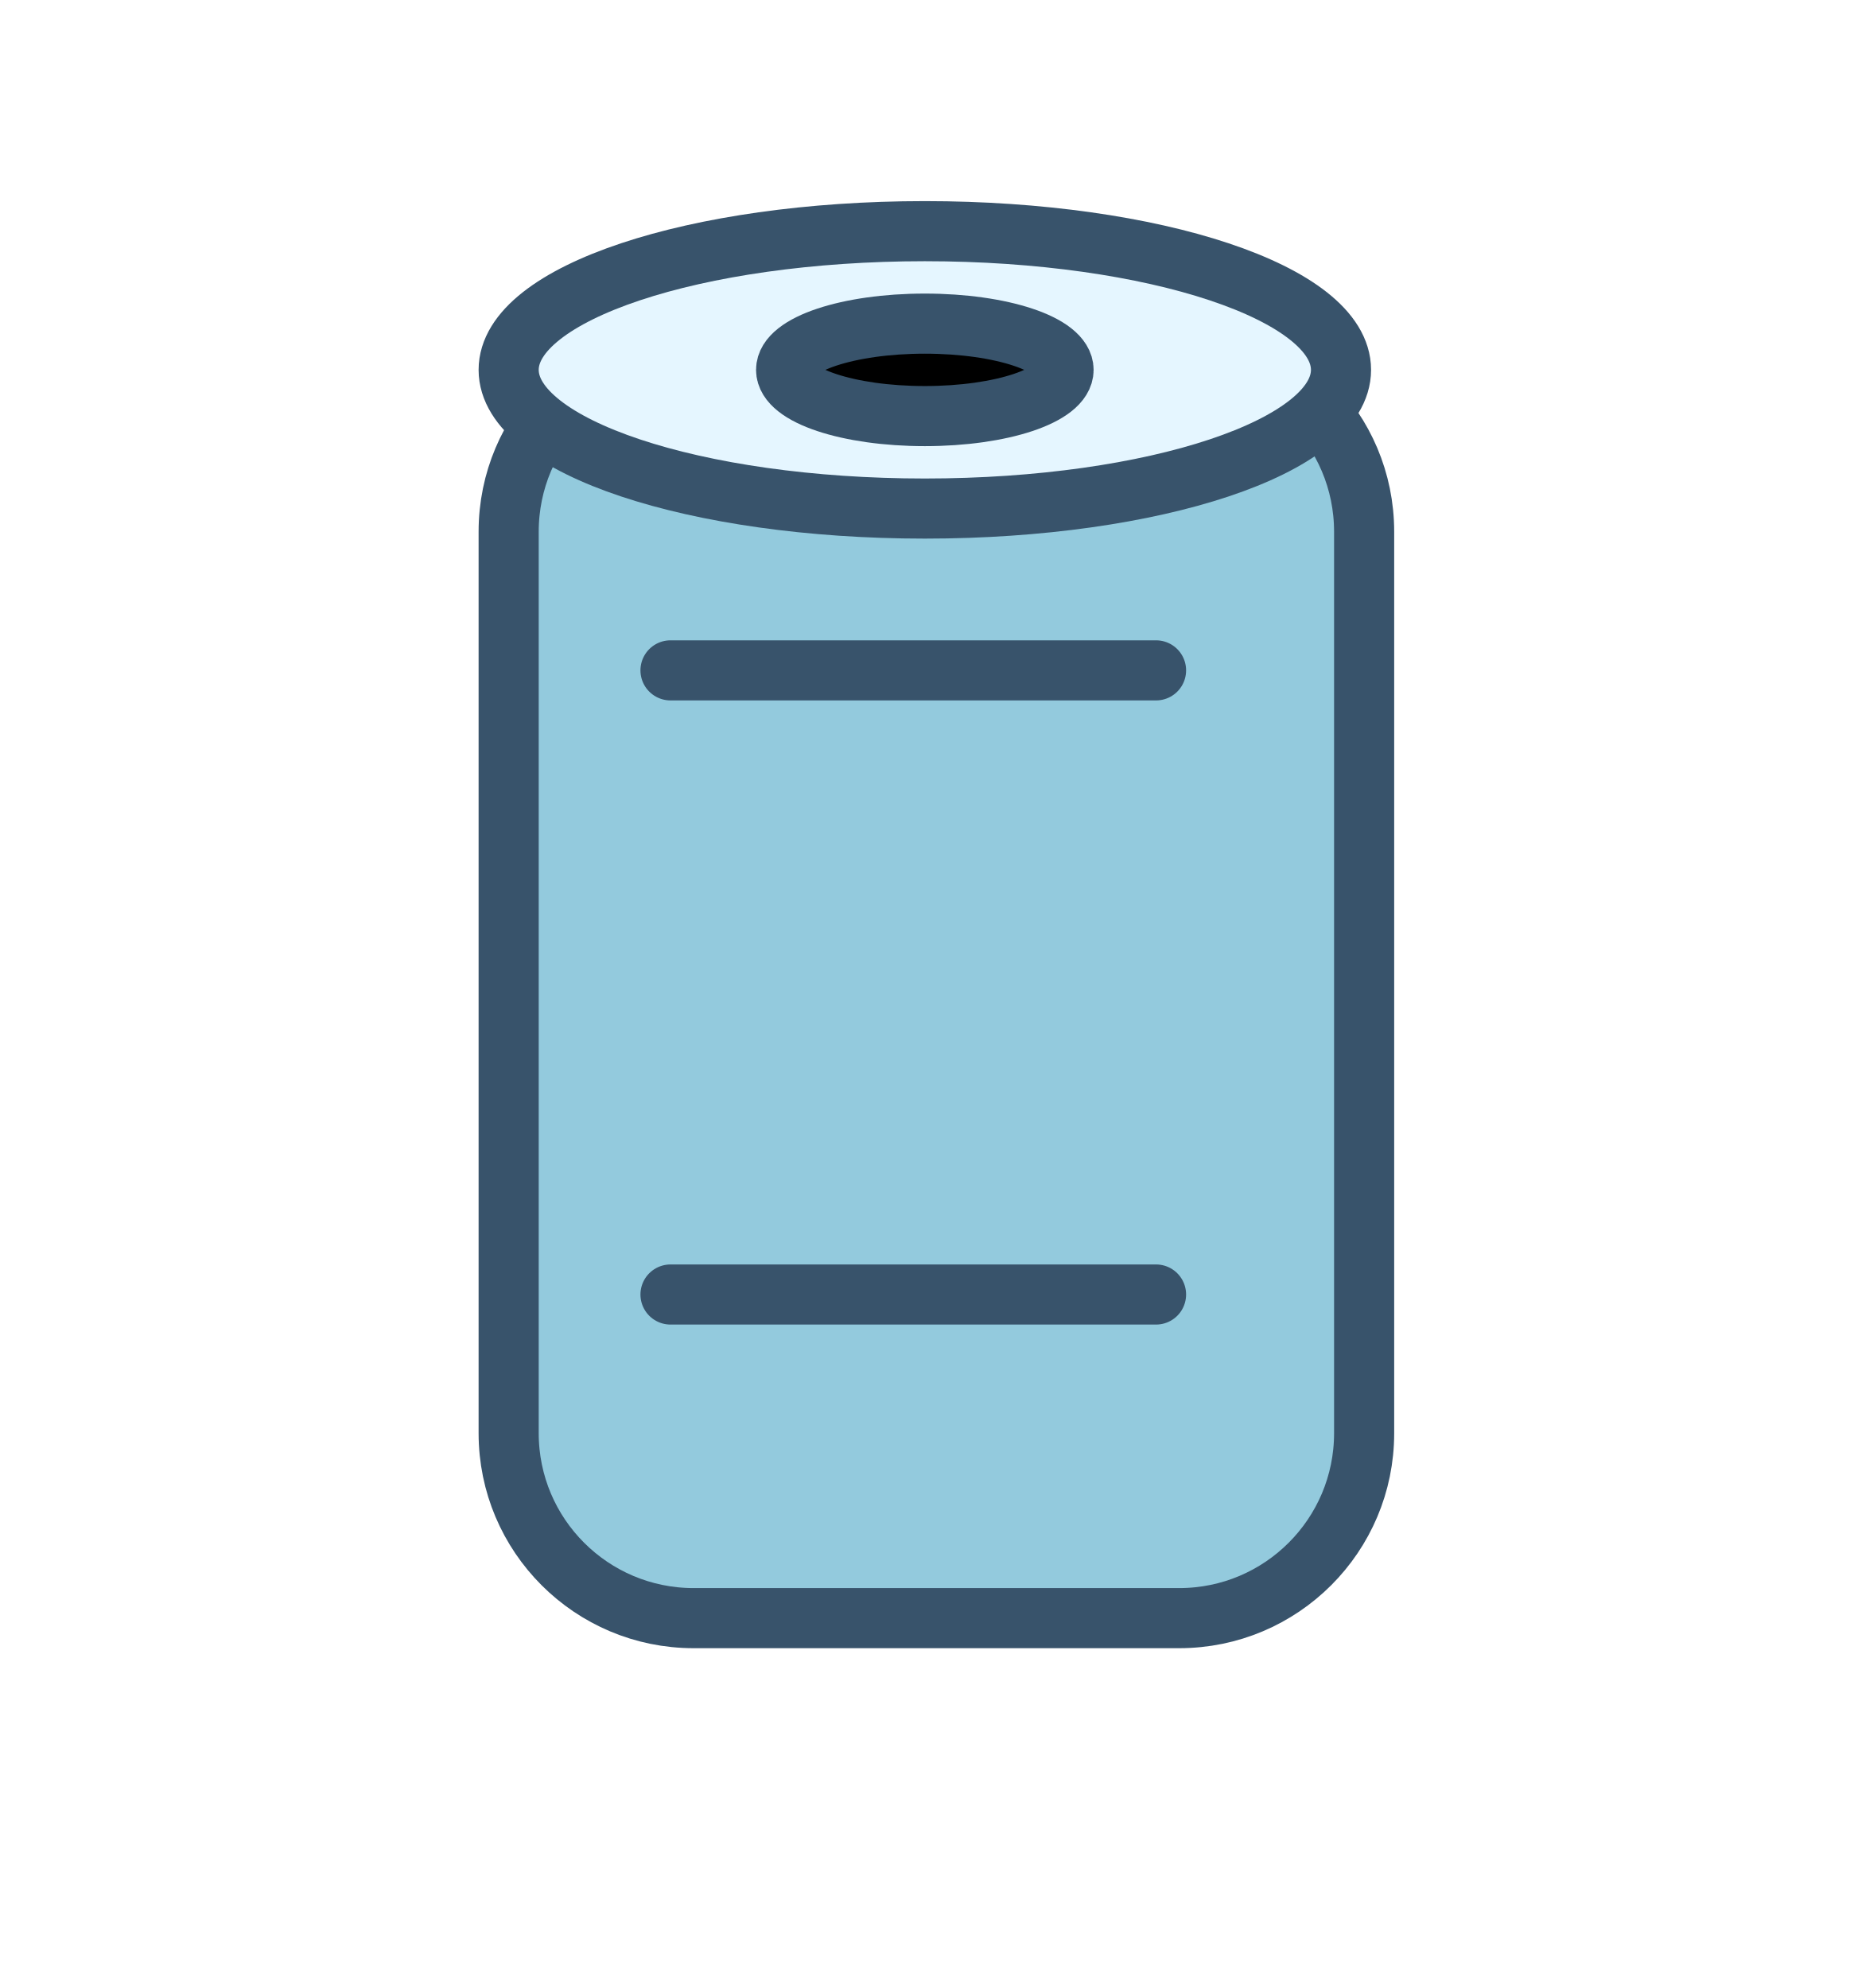
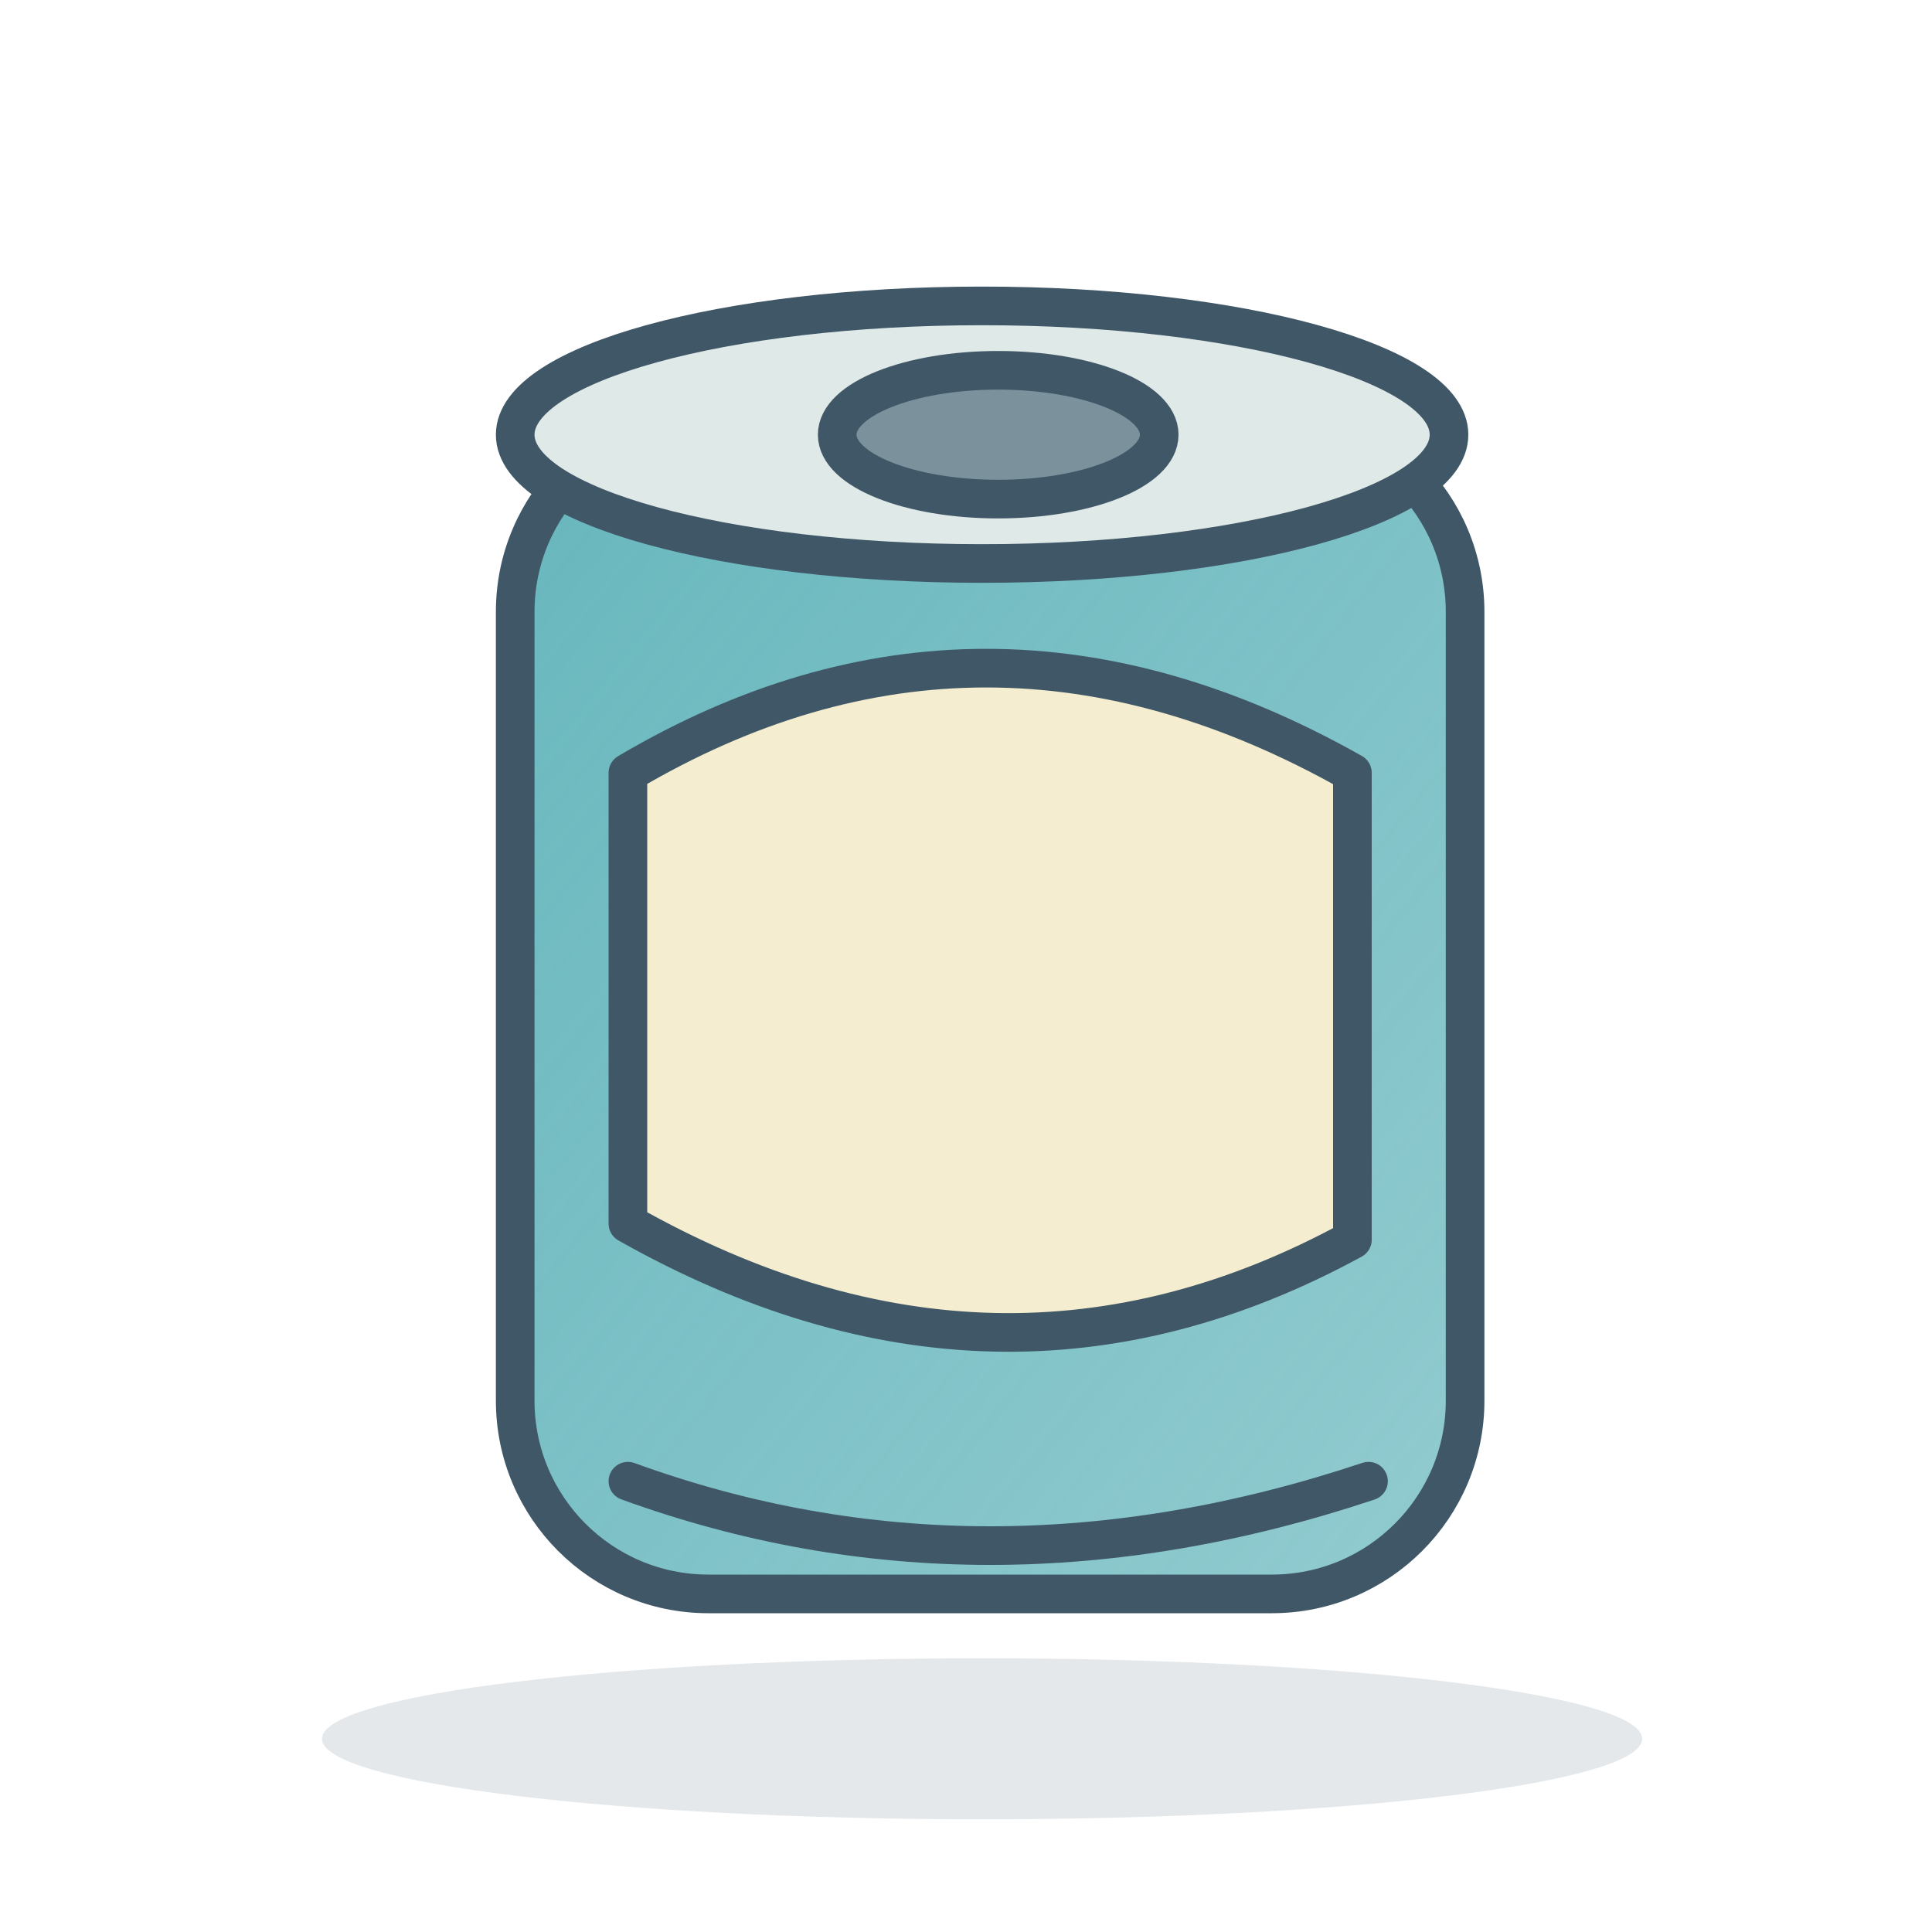
- <svg xmlns="http://www.w3.org/2000/svg" viewBox="0 0 80 86">
-   <g stroke="#38536b" stroke-width="2.6" stroke-linecap="round" stroke-linejoin="round">
-     <rect x="22" y="15" width="37" height="55" rx="8" fill="#93cadd" />
-     <ellipse cx="40" cy="16" rx="18" ry="6" fill="#e5f6ff" />
-     <path d="M29 29h21M29 56h21" />
-     <ellipse cx="40" cy="16" rx="6" ry="2" />
+ <svg xmlns="http://www.w3.org/2000/svg" viewBox="0 0 120 120" role="img">
+   <defs>
+     <linearGradient id="body" x1="0" y1="0" x2="1" y2="1">
+       <stop stop-color="#67b7bd" />
+       <stop offset="1" stop-color="#67b7bd" stop-opacity=".72" />
+     </linearGradient>
+   </defs>
+   <ellipse cx="61" cy="108" rx="41" ry="5" fill="#183b50" opacity=".12" />
+   <g stroke="#405767" stroke-width="2.4" stroke-linecap="round" stroke-linejoin="round">
+     <rect x="32" y="26" width="59" height="73" rx="12" fill="url(#body)" />
+     <ellipse cx="61" cy="27" rx="29" ry="8" fill="#dfe9e8" />
+     <ellipse cx="62" cy="27" rx="10" ry="4" fill="#7b929d" />
+     <path d="M39 48Q61 35 84 48V77Q62 89 39 76Z" fill="#f4edcf" />
+     <path d="M39 92Q61 100 85 92" fill="none" />
  </g>
</svg>
